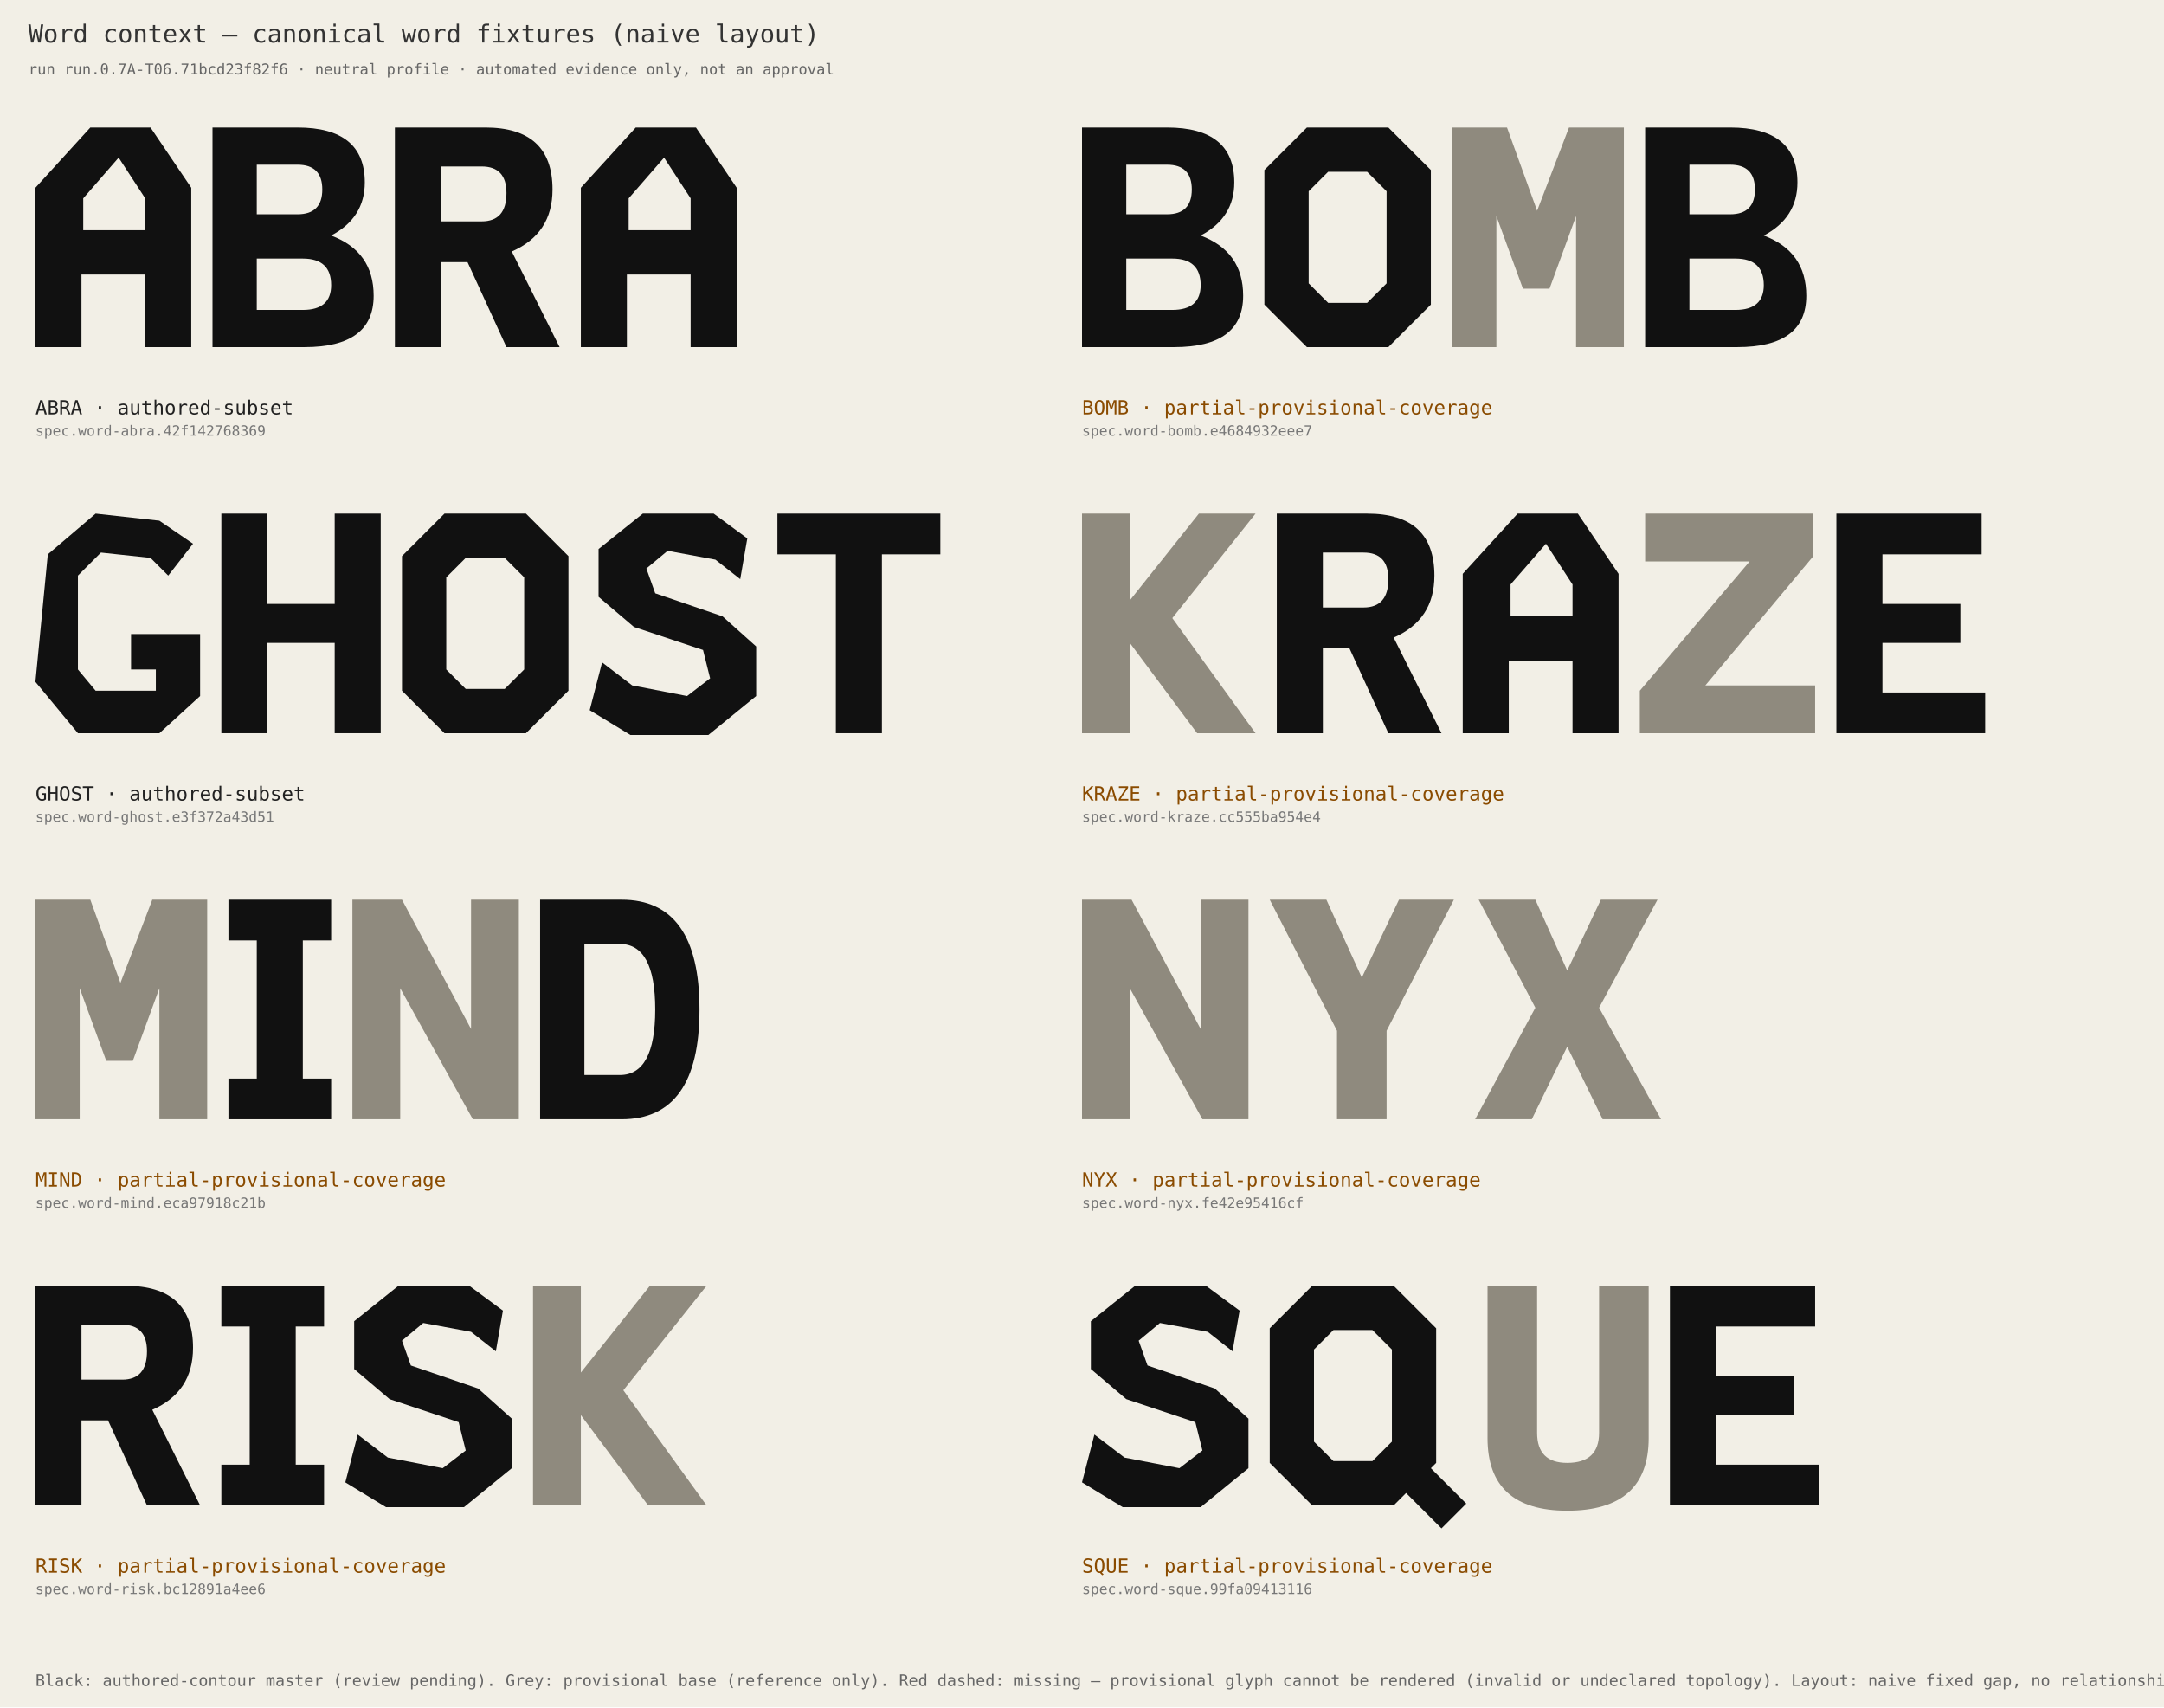
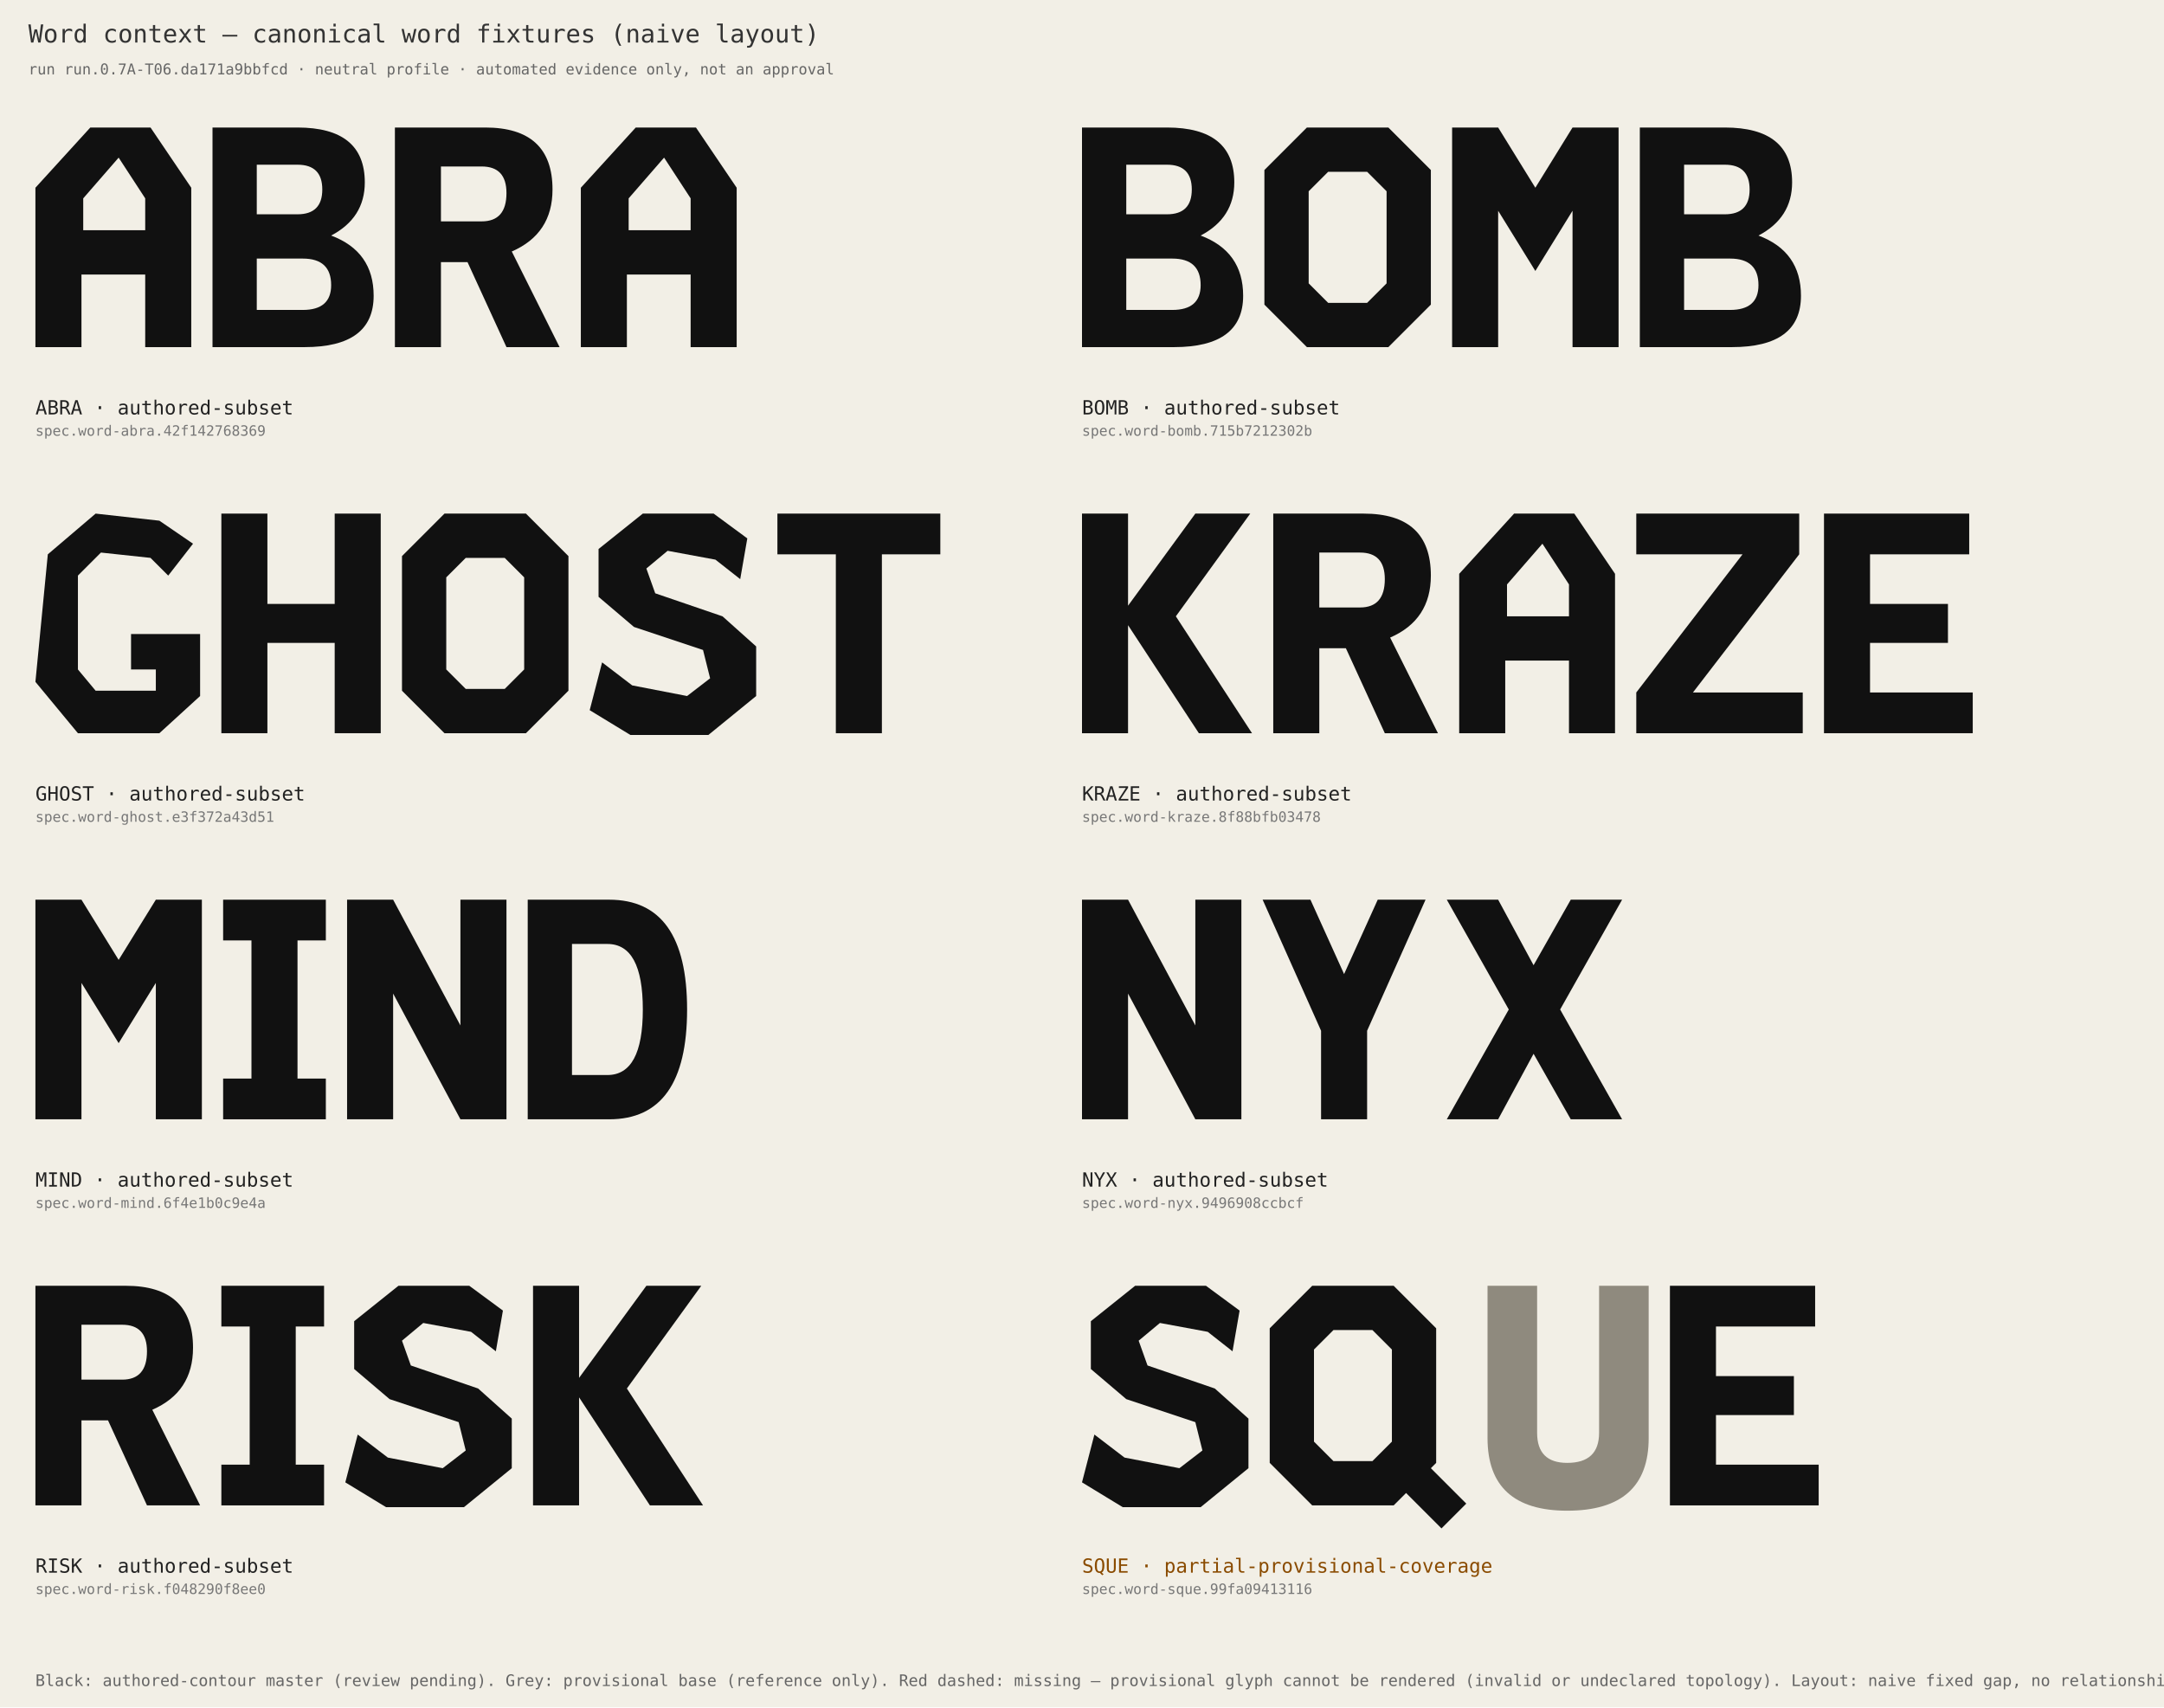
- <svg xmlns="http://www.w3.org/2000/svg" viewBox="0 0 611 482" width="1222" height="964" font-family="monospace" data-run-id="run.0.7A-T06.71bcd23f82f6" data-plate-renderer="proof-plates/1.0.0">
+ <svg xmlns="http://www.w3.org/2000/svg" viewBox="0 0 611 482" width="1222" height="964" font-family="monospace" data-run-id="run.0.7A-T06.da171a9bbfcd" data-plate-renderer="proof-plates/1.0.0">
  <rect x="0" y="0" width="611" height="482" fill="#f2efe6" />
  <text x="8" y="12" font-size="7" fill="#333">Word context — canonical word fixtures (naive layout)</text>
-   <text x="8" y="21" font-size="4.2" fill="#666">run run.0.7A-T06.71bcd23f82f6 · neutral profile · automated evidence only, not an approval</text>
+   <text x="8" y="21" font-size="4.2" fill="#666">run run.0.7A-T06.da171a9bbfcd · neutral profile · automated evidence only, not an approval</text>
  <g data-specimen-id="spec.word-abra.42f142768369" data-coverage="authored-subset">
    <g data-slot="0" data-status="rendered" transform="translate(6 32) scale(0.5)">
      <g data-glyph-id="latin.upper.A" data-variant-id="a.master" data-revision="2" data-geometry-hash="e9a15fff589da30bf08c490a9a6896087201eff34876c50f6705cea3101ceb97">
        <path data-role="fill" data-contour-id="glyph.A.contour.outer" d="M8 132 L8 42 L39 8 L73 8 L96 42 L96 132 L70 132 L70 91 L34 91 L34 132 Z M35 66 L70 66 L70 48 L55 25 L35 48 Z" fill="#111111" fill-rule="evenodd" />
      </g>
    </g>
    <g data-slot="1" data-status="rendered" transform="translate(55 32) scale(0.5)">
      <g data-glyph-id="latin.upper.B" data-variant-id="b.master" data-revision="2" data-geometry-hash="d63d11e73aba8a950b7cee49d4389879afcf2baaad795ef0d6b37f1bc1801a0f">
        <path data-role="fill" data-contour-id="glyph.B.contour.outer" d="M10 8 L58 8 Q96 8 96 39 Q96 59 77 69 Q101 78 101 103 Q101 132 62 132 L10 132 Z M35 29 L35 57 L58 57 Q72 57 72 43 Q72 29 58 29 Z M35 82 L35 111 L61 111 Q77 111 77 97 Q77 82 61 82 Z" fill="#111111" fill-rule="evenodd" />
      </g>
    </g>
    <g data-slot="2" data-status="rendered" transform="translate(106.5 32) scale(0.5)">
      <g data-glyph-id="latin.upper.R" data-variant-id="r.master" data-revision="2" data-geometry-hash="296004717abcb1189d0fe08b15a21e778f335b5213ee9a52cf070d03a511d47d">
        <path data-role="fill" data-contour-id="glyph.R.contour.outer" d="M10 132 L10 8 L61 8 Q99 8 99 43 Q99 68 76 78 L103 132 L73 132 L51 84 L36 84 L36 132 Z M36 30 L36 61 L59 61 Q73 61 73 45 Q73 30 59 30 Z" fill="#111111" fill-rule="evenodd" />
      </g>
    </g>
    <g data-slot="3" data-status="rendered" transform="translate(160 32) scale(0.5)">
      <g data-glyph-id="latin.upper.A" data-variant-id="a.master" data-revision="2" data-geometry-hash="e9a15fff589da30bf08c490a9a6896087201eff34876c50f6705cea3101ceb97">
        <path data-role="fill" data-contour-id="glyph.A.contour.outer" d="M8 132 L8 42 L39 8 L73 8 L96 42 L96 132 L70 132 L70 91 L34 91 L34 132 Z M35 66 L70 66 L70 48 L55 25 L35 48 Z" fill="#111111" fill-rule="evenodd" />
      </g>
    </g>
    <text x="10" y="117" font-size="5.5" fill="#222">ABRA · authored-subset</text>
    <text x="10" y="123" font-size="4" fill="#777">spec.word-abra.42f142768369</text>
  </g>
-   <g data-specimen-id="spec.word-bomb.e4684932eee7" data-coverage="partial-provisional-coverage">
+   <g data-specimen-id="spec.word-bomb.715b7212302b" data-coverage="authored-subset">
    <g data-slot="0" data-status="rendered" transform="translate(300.5 32) scale(0.5)">
      <g data-glyph-id="latin.upper.B" data-variant-id="b.master" data-revision="2" data-geometry-hash="d63d11e73aba8a950b7cee49d4389879afcf2baaad795ef0d6b37f1bc1801a0f">
        <path data-role="fill" data-contour-id="glyph.B.contour.outer" d="M10 8 L58 8 Q96 8 96 39 Q96 59 77 69 Q101 78 101 103 Q101 132 62 132 L10 132 Z M35 29 L35 57 L58 57 Q72 57 72 43 Q72 29 58 29 Z M35 82 L35 111 L61 111 Q77 111 77 97 Q77 82 61 82 Z" fill="#111111" fill-rule="evenodd" />
      </g>
    </g>
    <g data-slot="1" data-status="rendered" transform="translate(354 32) scale(0.5)">
      <g data-glyph-id="latin.upper.O" data-variant-id="o.master" data-revision="2" data-geometry-hash="c4804eb56ee64be9f4f3f1b4f71e24d07e436b2d49e7423f574af9228787f152">
        <path data-role="fill" data-contour-id="glyph.O.contour.outer" d="M30 8 L76 8 L100 32 L100 108 L76 132 L30 132 L6 108 L6 32 Z M42 33 L31 44 L31 96 L42 107 L64 107 L75 96 L75 44 L64 33 Z" fill="#111111" fill-rule="evenodd" />
      </g>
    </g>
-     <g data-slot="2" data-status="rendered-provisional" transform="translate(406.5 32) scale(0.5)">
-       <g data-glyph-id="latin.upper.M" data-variant-id="m.provisional" data-revision="1" data-geometry-hash="2d0de0830333be6045710391402cc0a88e210c09dd122b79a39f5264a06ceb81">
-         <path data-role="fill" data-contour-id="glyph.M.contour.outer" d="M7 132 L7 8 L38 8 L55 55 L73 8 L104 8 L104 132 L77 132 L77 58 L62 99 L47 99 L32 58 L32 132 Z" fill="#8f8a7e" fill-rule="evenodd" />
-       </g>
-     </g>
-     <g data-slot="3" data-status="rendered" transform="translate(459.5 32) scale(0.5)">
+     <g data-slot="2" data-status="rendered" transform="translate(405 32) scale(0.5)">
+       <g data-glyph-id="latin.upper.M" data-variant-id="m.master" data-revision="2" data-geometry-hash="fcf83ac3fc8c511fad5901ad8fbe27281f3d5bb8428f53c49ed03524fbfc9040">
+         <path data-role="fill" data-contour-id="glyph.M.contour.outer" d="M10 132 L10 8 L36 8 L57 42 L78 8 L104 8 L104 132 L78 132 L78 55 L57 89 L36 55 L36 132 Z" fill="#111111" fill-rule="evenodd" />
+       </g>
+     </g>
+     <g data-slot="3" data-status="rendered" transform="translate(458 32) scale(0.5)">
      <g data-glyph-id="latin.upper.B" data-variant-id="b.master" data-revision="2" data-geometry-hash="d63d11e73aba8a950b7cee49d4389879afcf2baaad795ef0d6b37f1bc1801a0f">
        <path data-role="fill" data-contour-id="glyph.B.contour.outer" d="M10 8 L58 8 Q96 8 96 39 Q96 59 77 69 Q101 78 101 103 Q101 132 62 132 L10 132 Z M35 29 L35 57 L58 57 Q72 57 72 43 Q72 29 58 29 Z M35 82 L35 111 L61 111 Q77 111 77 97 Q77 82 61 82 Z" fill="#111111" fill-rule="evenodd" />
      </g>
    </g>
-     <text x="305.5" y="117" font-size="5.5" fill="#8a4b00">BOMB · partial-provisional-coverage</text>
-     <text x="305.5" y="123" font-size="4" fill="#777">spec.word-bomb.e4684932eee7</text>
+     <text x="305.5" y="117" font-size="5.5" fill="#222">BOMB · authored-subset</text>
+     <text x="305.5" y="123" font-size="4" fill="#777">spec.word-bomb.715b7212302b</text>
  </g>
  <g data-specimen-id="spec.word-ghost.e3f372a43d51" data-coverage="authored-subset">
    <g data-slot="0" data-status="rendered" transform="translate(7.5 141) scale(0.5)">
      <g data-glyph-id="latin.upper.G" data-variant-id="g.master" data-revision="2" data-geometry-hash="c148c58c1f4e599ca2e7b932e7bff9838fcbf1dbbadf4f4c810fe02469d3f6ae">
        <path data-role="fill" data-contour-id="glyph.G.contour.outer" d="M94 25 L80 43 L70 33 L42 30 L29 43 L29 96 L39 108 L73 108 L73 96 L59 96 L59 76 L98 76 L98 111 L75 132 L29 132 L5 103 L12 31 L39 8 L75 12 Z" fill="#111111" fill-rule="evenodd" />
      </g>
    </g>
    <g data-slot="1" data-status="rendered" transform="translate(57.5 141) scale(0.5)">
      <g data-glyph-id="latin.upper.H" data-variant-id="h.master" data-revision="2" data-geometry-hash="3fcff0be501ee919a502812d79d4775b558186c87611dfe4f8f2a7a56d270db1">
        <path data-role="fill" data-contour-id="glyph.H.contour.outer" d="M10 132 L10 8 L36 8 L36 59 L74 59 L74 8 L100 8 L100 132 L74 132 L74 81 L36 81 L36 132 Z" fill="#111111" fill-rule="evenodd" />
      </g>
    </g>
    <g data-slot="2" data-status="rendered" transform="translate(110.5 141) scale(0.5)">
      <g data-glyph-id="latin.upper.O" data-variant-id="o.master" data-revision="2" data-geometry-hash="c4804eb56ee64be9f4f3f1b4f71e24d07e436b2d49e7423f574af9228787f152">
        <path data-role="fill" data-contour-id="glyph.O.contour.outer" d="M30 8 L76 8 L100 32 L100 108 L76 132 L30 132 L6 108 L6 32 Z M42 33 L31 44 L31 96 L42 107 L64 107 L75 96 L75 44 L64 33 Z" fill="#111111" fill-rule="evenodd" />
      </g>
    </g>
    <g data-slot="3" data-status="rendered" transform="translate(164 141) scale(0.5)">
      <g data-glyph-id="latin.upper.S" data-variant-id="s.master" data-revision="2" data-geometry-hash="cbeacc65e147b242a1ee01903cac8c83df57dd166d6335a865566b97ed6c85b9">
        <path data-role="fill" data-contour-id="glyph.S.contour.outer" d="M94 22 L90 45 L76 34 L49 29 L37 39 L42 53 L80 66 L99 83 L99 111 L72 133 L28 133 L5 119 L12 92 L29 105 L60 111 L73 101 L69 85 L30 72 L10 55 L10 28 L35 8 L75 8 Z" fill="#111111" fill-rule="evenodd" />
      </g>
    </g>
    <g data-slot="4" data-status="rendered" transform="translate(216.5 141) scale(0.5)">
      <g data-glyph-id="latin.upper.T" data-variant-id="t.master" data-revision="2" data-geometry-hash="5ec6397a01d9a242f085095c8b716fa303dfa824bb2f1a87dcfa0e269caaa008">
        <path data-role="fill" data-contour-id="glyph.T.contour.outer" d="M6 8 L98 8 L98 31 L65 31 L65 132 L39 132 L39 31 L6 31 Z" fill="#111111" fill-rule="evenodd" />
      </g>
    </g>
    <text x="10" y="226" font-size="5.5" fill="#222">GHOST · authored-subset</text>
    <text x="10" y="232" font-size="4" fill="#777">spec.word-ghost.e3f372a43d51</text>
  </g>
-   <g data-specimen-id="spec.word-kraze.cc555ba954e4" data-coverage="partial-provisional-coverage">
-     <g data-slot="0" data-status="rendered-provisional" transform="translate(300.5 141) scale(0.5)">
-       <g data-glyph-id="latin.upper.K" data-variant-id="k.provisional" data-revision="1" data-geometry-hash="2d8faa633817fadc3ef97d32853672f650d3ded673d5f01591237bd3acaf71b1">
-         <path data-role="fill" data-contour-id="glyph.K.contour.outer" d="M10 8 L37 8 L37 57 L76 8 L108 8 L61 67 L108 132 L75 132 L37 81 L37 132 L10 132 Z" fill="#8f8a7e" fill-rule="evenodd" />
-       </g>
-     </g>
-     <g data-slot="1" data-status="rendered" transform="translate(355.5 141) scale(0.5)">
+   <g data-specimen-id="spec.word-kraze.8f88bfb03478" data-coverage="authored-subset">
+     <g data-slot="0" data-status="rendered" transform="translate(300.5 141) scale(0.5)">
+       <g data-glyph-id="latin.upper.K" data-variant-id="k.master" data-revision="2" data-geometry-hash="68895485b99cb7de706fec34abb2a6fd1e57825761e6c84568fe507e5c51d27a">
+         <path data-role="fill" data-contour-id="glyph.K.contour.outer" d="M10 8 L36 8 L36 60 L74 8 L105 8 L63 66 L106 132 L76 132 L36 71 L36 132 L10 132 Z" fill="#111111" fill-rule="evenodd" />
+       </g>
+     </g>
+     <g data-slot="1" data-status="rendered" transform="translate(354.5 141) scale(0.5)">
      <g data-glyph-id="latin.upper.R" data-variant-id="r.master" data-revision="2" data-geometry-hash="296004717abcb1189d0fe08b15a21e778f335b5213ee9a52cf070d03a511d47d">
        <path data-role="fill" data-contour-id="glyph.R.contour.outer" d="M10 132 L10 8 L61 8 Q99 8 99 43 Q99 68 76 78 L103 132 L73 132 L51 84 L36 84 L36 132 Z M36 30 L36 61 L59 61 Q73 61 73 45 Q73 30 59 30 Z" fill="#111111" fill-rule="evenodd" />
      </g>
    </g>
-     <g data-slot="2" data-status="rendered" transform="translate(409 141) scale(0.5)">
+     <g data-slot="2" data-status="rendered" transform="translate(408 141) scale(0.5)">
      <g data-glyph-id="latin.upper.A" data-variant-id="a.master" data-revision="2" data-geometry-hash="e9a15fff589da30bf08c490a9a6896087201eff34876c50f6705cea3101ceb97">
        <path data-role="fill" data-contour-id="glyph.A.contour.outer" d="M8 132 L8 42 L39 8 L73 8 L96 42 L96 132 L70 132 L70 91 L34 91 L34 132 Z M35 66 L70 66 L70 48 L55 25 L35 48 Z" fill="#111111" fill-rule="evenodd" />
      </g>
    </g>
-     <g data-slot="3" data-status="rendered-provisional" transform="translate(460.5 141) scale(0.5)">
-       <g data-glyph-id="latin.upper.Z" data-variant-id="z.provisional" data-revision="1" data-geometry-hash="08db8898d7f4a7e7112742c050c134c88db6c31d22b4cfebdc341eb18e7b4ddc">
-         <path data-role="fill" data-contour-id="glyph.Z.contour.outer" d="M8 8 L103 8 L103 32 L42 105 L104 105 L104 132 L5 132 L5 108 L67 35 L8 35 Z" fill="#8f8a7e" fill-rule="evenodd" />
-       </g>
-     </g>
-     <g data-slot="4" data-status="rendered" transform="translate(513.5 141) scale(0.5)">
+     <g data-slot="3" data-status="rendered" transform="translate(458 141) scale(0.5)">
+       <g data-glyph-id="latin.upper.Z" data-variant-id="z.master" data-revision="2" data-geometry-hash="5fc2f48d57f716f7afca5e80b66e585991ff30fa041ea34db945f8592660110e">
+         <path data-role="fill" data-contour-id="glyph.Z.contour.outer" d="M8 8 L100 8 L100 31 L40 109 L102 109 L102 132 L8 132 L8 109 L68 31 L8 31 Z" fill="#111111" fill-rule="evenodd" />
+       </g>
+     </g>
+     <g data-slot="4" data-status="rendered" transform="translate(510 141) scale(0.5)">
      <g data-glyph-id="latin.upper.E" data-variant-id="e.master" data-revision="2" data-geometry-hash="6d0d94b025a2920a1c89d32d161168d5e01111af569e910b56cae4ec5c0bf388">
        <path data-role="fill" data-contour-id="glyph.E.contour.outer" d="M10 132 L10 8 L92 8 L92 31 L36 31 L36 59 L80 59 L80 81 L36 81 L36 109 L94 109 L94 132 Z" fill="#111111" fill-rule="evenodd" />
      </g>
    </g>
-     <text x="305.5" y="226" font-size="5.5" fill="#8a4b00">KRAZE · partial-provisional-coverage</text>
-     <text x="305.5" y="232" font-size="4" fill="#777">spec.word-kraze.cc555ba954e4</text>
-   </g>
-   <g data-specimen-id="spec.word-mind.eca97918c21b" data-coverage="partial-provisional-coverage">
-     <g data-slot="0" data-status="rendered-provisional" transform="translate(6.5 250) scale(0.5)">
-       <g data-glyph-id="latin.upper.M" data-variant-id="m.provisional" data-revision="1" data-geometry-hash="2d0de0830333be6045710391402cc0a88e210c09dd122b79a39f5264a06ceb81">
-         <path data-role="fill" data-contour-id="glyph.M.contour.outer" d="M7 132 L7 8 L38 8 L55 55 L73 8 L104 8 L104 132 L77 132 L77 58 L62 99 L47 99 L32 58 L32 132 Z" fill="#8f8a7e" fill-rule="evenodd" />
-       </g>
-     </g>
-     <g data-slot="1" data-status="rendered" transform="translate(57.5 250) scale(0.5)">
+     <text x="305.5" y="226" font-size="5.5" fill="#222">KRAZE · authored-subset</text>
+     <text x="305.5" y="232" font-size="4" fill="#777">spec.word-kraze.8f88bfb03478</text>
+   </g>
+   <g data-specimen-id="spec.word-mind.6f4e1b0c9e4a" data-coverage="authored-subset">
+     <g data-slot="0" data-status="rendered" transform="translate(5 250) scale(0.5)">
+       <g data-glyph-id="latin.upper.M" data-variant-id="m.master" data-revision="2" data-geometry-hash="fcf83ac3fc8c511fad5901ad8fbe27281f3d5bb8428f53c49ed03524fbfc9040">
+         <path data-role="fill" data-contour-id="glyph.M.contour.outer" d="M10 132 L10 8 L36 8 L57 42 L78 8 L104 8 L104 132 L78 132 L78 55 L57 89 L36 55 L36 132 Z" fill="#111111" fill-rule="evenodd" />
+       </g>
+     </g>
+     <g data-slot="1" data-status="rendered" transform="translate(56 250) scale(0.5)">
      <g data-glyph-id="latin.upper.I" data-variant-id="i.master" data-revision="2" data-geometry-hash="a1e2f023a3a0a814bd364ed2ee8c9a9885c852d60998f178e50d4e78f6e5dc57">
        <path data-role="fill" data-contour-id="glyph.I.contour.outer" d="M14 8 L72 8 L72 31 L56 31 L56 109 L72 109 L72 132 L14 132 L14 109 L30 109 L30 31 L14 31 Z" fill="#111111" fill-rule="evenodd" />
      </g>
    </g>
-     <g data-slot="2" data-status="rendered-provisional" transform="translate(95 250) scale(0.5)">
-       <g data-glyph-id="latin.upper.N" data-variant-id="n.provisional" data-revision="1" data-geometry-hash="ce4ab16f96f15a9d0b9004975eff7d8bf64fa3d65a07844ba74a9c33b3dcbffc">
-         <path data-role="fill" data-contour-id="glyph.N.contour.outer" d="M9 132 L9 8 L37 8 L76 81 L76 8 L103 8 L103 132 L77 132 L36 58 L36 132 Z" fill="#8f8a7e" fill-rule="evenodd" />
-       </g>
-     </g>
-     <g data-slot="3" data-status="rendered" transform="translate(147.5 250) scale(0.5)">
+     <g data-slot="2" data-status="rendered" transform="translate(93 250) scale(0.5)">
+       <g data-glyph-id="latin.upper.N" data-variant-id="n.master" data-revision="2" data-geometry-hash="89de935df103460348c3e8b328231be933335e85c547658b651e3b43a7e9ef75">
+         <path data-role="fill" data-contour-id="glyph.N.contour.outer" d="M10 132 L10 8 L36 8 L74 79 L74 8 L100 8 L100 132 L74 132 L36 61 L36 132 Z" fill="#111111" fill-rule="evenodd" />
+       </g>
+     </g>
+     <g data-slot="3" data-status="rendered" transform="translate(144 250) scale(0.5)">
      <g data-glyph-id="latin.upper.D" data-variant-id="d.master" data-revision="2" data-geometry-hash="1aba4ce4d17869e06ecf85ac2443faad24d6acdfa7a10637f7523fb4429d299a">
        <path data-role="fill" data-contour-id="glyph.D.contour.outer" d="M10 8 L56 8 Q100 8 100 70 Q100 132 56 132 L10 132 Z M35 33 L35 107 L55 107 Q75 107 75 70 Q75 33 55 33 Z" fill="#111111" fill-rule="evenodd" />
      </g>
    </g>
-     <text x="10" y="335" font-size="5.5" fill="#8a4b00">MIND · partial-provisional-coverage</text>
-     <text x="10" y="341" font-size="4" fill="#777">spec.word-mind.eca97918c21b</text>
-   </g>
-   <g data-specimen-id="spec.word-nyx.fe42e95416cf" data-coverage="partial-provisional-coverage">
-     <g data-slot="0" data-status="rendered-provisional" transform="translate(301 250) scale(0.5)">
-       <g data-glyph-id="latin.upper.N" data-variant-id="n.provisional" data-revision="1" data-geometry-hash="ce4ab16f96f15a9d0b9004975eff7d8bf64fa3d65a07844ba74a9c33b3dcbffc">
-         <path data-role="fill" data-contour-id="glyph.N.contour.outer" d="M9 132 L9 8 L37 8 L76 81 L76 8 L103 8 L103 132 L77 132 L36 58 L36 132 Z" fill="#8f8a7e" fill-rule="evenodd" />
-       </g>
-     </g>
-     <g data-slot="1" data-status="rendered-provisional" transform="translate(356 250) scale(0.5)">
-       <g data-glyph-id="latin.upper.Y" data-variant-id="y.provisional" data-revision="1" data-geometry-hash="728b137f22b205f19749e15c27fc86b15bfa47389789a6603623d584c05c815b">
-         <path data-role="fill" data-contour-id="glyph.Y.contour.outer" d="M5 8 L37 8 L57 52 L78 8 L109 8 L71 82 L71 132 L43 132 L43 82 Z" fill="#8f8a7e" fill-rule="evenodd" />
-       </g>
-     </g>
-     <g data-slot="2" data-status="rendered-provisional" transform="translate(414 250) scale(0.5)">
-       <g data-glyph-id="latin.upper.X" data-variant-id="x.provisional" data-revision="1" data-geometry-hash="25a5da3a6abb92917e92c4f1d39675776b18e6ab258b0f49c4ec1aa75f2735e1">
-         <path data-role="fill" data-contour-id="glyph.X.contour.outer" d="M7 8 L39 8 L57 48 L76 8 L108 8 L75 69 L110 132 L77 132 L57 91 L37 132 L5 132 L39 69 Z" fill="#8f8a7e" fill-rule="evenodd" />
-       </g>
-     </g>
-     <text x="305.5" y="335" font-size="5.5" fill="#8a4b00">NYX · partial-provisional-coverage</text>
-     <text x="305.5" y="341" font-size="4" fill="#777">spec.word-nyx.fe42e95416cf</text>
-   </g>
-   <g data-specimen-id="spec.word-risk.bc12891a4ee6" data-coverage="partial-provisional-coverage">
+     <text x="10" y="335" font-size="5.5" fill="#222">MIND · authored-subset</text>
+     <text x="10" y="341" font-size="4" fill="#777">spec.word-mind.6f4e1b0c9e4a</text>
+   </g>
+   <g data-specimen-id="spec.word-nyx.9496908ccbcf" data-coverage="authored-subset">
+     <g data-slot="0" data-status="rendered" transform="translate(300.5 250) scale(0.5)">
+       <g data-glyph-id="latin.upper.N" data-variant-id="n.master" data-revision="2" data-geometry-hash="89de935df103460348c3e8b328231be933335e85c547658b651e3b43a7e9ef75">
+         <path data-role="fill" data-contour-id="glyph.N.contour.outer" d="M10 132 L10 8 L36 8 L74 79 L74 8 L100 8 L100 132 L74 132 L36 61 L36 132 Z" fill="#111111" fill-rule="evenodd" />
+       </g>
+     </g>
+     <g data-slot="1" data-status="rendered" transform="translate(353.5 250) scale(0.5)">
+       <g data-glyph-id="latin.upper.Y" data-variant-id="y.master" data-revision="2" data-geometry-hash="5b670463984a9994f752242cbc4ced2eb45049c810a515a095f67e8d5a824021">
+         <path data-role="fill" data-contour-id="glyph.Y.contour.outer" d="M6 8 L33 8 L52 50 L71 8 L98 8 L65 82 L65 132 L39 132 L39 82 Z" fill="#111111" fill-rule="evenodd" />
+       </g>
+     </g>
+     <g data-slot="2" data-status="rendered" transform="translate(405.5 250) scale(0.5)">
+       <g data-glyph-id="latin.upper.X" data-variant-id="x.master" data-revision="2" data-geometry-hash="3090a1c3d004feedde5a93be3060d95b65dd230ca2ef6cb31d3406ebfe93bab4">
+         <path data-role="fill" data-contour-id="glyph.X.contour.outer" d="M6 8 L35 8 L55 45 L76 8 L105 8 L70 70 L105 132 L76 132 L55 95 L35 132 L6 132 L41 70 Z" fill="#111111" fill-rule="evenodd" />
+       </g>
+     </g>
+     <text x="305.5" y="335" font-size="5.5" fill="#222">NYX · authored-subset</text>
+     <text x="305.5" y="341" font-size="4" fill="#777">spec.word-nyx.9496908ccbcf</text>
+   </g>
+   <g data-specimen-id="spec.word-risk.f048290f8ee0" data-coverage="authored-subset">
    <g data-slot="0" data-status="rendered" transform="translate(5 359) scale(0.5)">
      <g data-glyph-id="latin.upper.R" data-variant-id="r.master" data-revision="2" data-geometry-hash="296004717abcb1189d0fe08b15a21e778f335b5213ee9a52cf070d03a511d47d">
        <path data-role="fill" data-contour-id="glyph.R.contour.outer" d="M10 132 L10 8 L61 8 Q99 8 99 43 Q99 68 76 78 L103 132 L73 132 L51 84 L36 84 L36 132 Z M36 30 L36 61 L59 61 Q73 61 73 45 Q73 30 59 30 Z" fill="#111111" fill-rule="evenodd" />
      </g>
    </g>
    <g data-slot="1" data-status="rendered" transform="translate(55.5 359) scale(0.5)">
      <g data-glyph-id="latin.upper.I" data-variant-id="i.master" data-revision="2" data-geometry-hash="a1e2f023a3a0a814bd364ed2ee8c9a9885c852d60998f178e50d4e78f6e5dc57">
        <path data-role="fill" data-contour-id="glyph.I.contour.outer" d="M14 8 L72 8 L72 31 L56 31 L56 109 L72 109 L72 132 L14 132 L14 109 L30 109 L30 31 L14 31 Z" fill="#111111" fill-rule="evenodd" />
      </g>
    </g>
    <g data-slot="2" data-status="rendered" transform="translate(95 359) scale(0.5)">
      <g data-glyph-id="latin.upper.S" data-variant-id="s.master" data-revision="2" data-geometry-hash="cbeacc65e147b242a1ee01903cac8c83df57dd166d6335a865566b97ed6c85b9">
        <path data-role="fill" data-contour-id="glyph.S.contour.outer" d="M94 22 L90 45 L76 34 L49 29 L37 39 L42 53 L80 66 L99 83 L99 111 L72 133 L28 133 L5 119 L12 92 L29 105 L60 111 L73 101 L69 85 L30 72 L10 55 L10 28 L35 8 L75 8 Z" fill="#111111" fill-rule="evenodd" />
      </g>
    </g>
-     <g data-slot="3" data-status="rendered-provisional" transform="translate(145.5 359) scale(0.5)">
-       <g data-glyph-id="latin.upper.K" data-variant-id="k.provisional" data-revision="1" data-geometry-hash="2d8faa633817fadc3ef97d32853672f650d3ded673d5f01591237bd3acaf71b1">
-         <path data-role="fill" data-contour-id="glyph.K.contour.outer" d="M10 8 L37 8 L37 57 L76 8 L108 8 L61 67 L108 132 L75 132 L37 81 L37 132 L10 132 Z" fill="#8f8a7e" fill-rule="evenodd" />
-       </g>
-     </g>
-     <text x="10" y="444" font-size="5.5" fill="#8a4b00">RISK · partial-provisional-coverage</text>
-     <text x="10" y="450" font-size="4" fill="#777">spec.word-risk.bc12891a4ee6</text>
+     <g data-slot="3" data-status="rendered" transform="translate(145.5 359) scale(0.5)">
+       <g data-glyph-id="latin.upper.K" data-variant-id="k.master" data-revision="2" data-geometry-hash="68895485b99cb7de706fec34abb2a6fd1e57825761e6c84568fe507e5c51d27a">
+         <path data-role="fill" data-contour-id="glyph.K.contour.outer" d="M10 8 L36 8 L36 60 L74 8 L105 8 L63 66 L106 132 L76 132 L36 71 L36 132 L10 132 Z" fill="#111111" fill-rule="evenodd" />
+       </g>
+     </g>
+     <text x="10" y="444" font-size="5.5" fill="#222">RISK · authored-subset</text>
+     <text x="10" y="450" font-size="4" fill="#777">spec.word-risk.f048290f8ee0</text>
  </g>
  <g data-specimen-id="spec.word-sque.99fa09413116" data-coverage="partial-provisional-coverage">
    <g data-slot="0" data-status="rendered" transform="translate(303 359) scale(0.5)">
      <g data-glyph-id="latin.upper.S" data-variant-id="s.master" data-revision="2" data-geometry-hash="cbeacc65e147b242a1ee01903cac8c83df57dd166d6335a865566b97ed6c85b9">
        <path data-role="fill" data-contour-id="glyph.S.contour.outer" d="M94 22 L90 45 L76 34 L49 29 L37 39 L42 53 L80 66 L99 83 L99 111 L72 133 L28 133 L5 119 L12 92 L29 105 L60 111 L73 101 L69 85 L30 72 L10 55 L10 28 L35 8 L75 8 Z" fill="#111111" fill-rule="evenodd" />
      </g>
    </g>
    <g data-slot="1" data-status="rendered" transform="translate(355.5 359) scale(0.5)">
      <g data-glyph-id="latin.upper.Q" data-variant-id="q.master" data-revision="2" data-geometry-hash="dae7043438d8ff42ba896c54d2698fbd0b29a1cb5450f88d44052ed33a7a1257">
        <path data-role="fill" data-contour-id="glyph.Q.contour.outer" d="M30 8 L76 8 L100 32 L100 108 L97 111 L117 131 L103 145 L83 125 L76 132 L30 132 L6 108 L6 32 Z M42 33 L31 44 L31 96 L42 107 L64 107 L75 96 L75 44 L64 33 Z" fill="#111111" fill-rule="evenodd" />
      </g>
    </g>
    <g data-slot="2" data-status="rendered-provisional" transform="translate(415.5 359) scale(0.5)">
      <g data-glyph-id="latin.upper.U" data-variant-id="u.provisional" data-revision="1" data-geometry-hash="473538c6d85ef8e47ee3c8a2e973dd602cb25512b9d48f931574cb971d8ef299">
        <path data-role="fill" data-contour-id="glyph.U.contour.outer" d="M9 8 L37 8 L37 91 Q37 108 54 108 Q72 108 72 91 L72 8 L100 8 L100 94 Q100 135 54 135 Q9 135 9 94 Z" fill="#8f8a7e" fill-rule="evenodd" />
      </g>
    </g>
    <g data-slot="3" data-status="rendered" transform="translate(466.5 359) scale(0.5)">
      <g data-glyph-id="latin.upper.E" data-variant-id="e.master" data-revision="2" data-geometry-hash="6d0d94b025a2920a1c89d32d161168d5e01111af569e910b56cae4ec5c0bf388">
        <path data-role="fill" data-contour-id="glyph.E.contour.outer" d="M10 132 L10 8 L92 8 L92 31 L36 31 L36 59 L80 59 L80 81 L36 81 L36 109 L94 109 L94 132 Z" fill="#111111" fill-rule="evenodd" />
      </g>
    </g>
    <text x="305.5" y="444" font-size="5.5" fill="#8a4b00">SQUE · partial-provisional-coverage</text>
    <text x="305.5" y="450" font-size="4" fill="#777">spec.word-sque.99fa09413116</text>
  </g>
  <text x="10" y="476" font-size="4.5" fill="#666">Black: authored-contour master (review pending). Grey: provisional base (reference only). Red dashed: missing — provisional glyph cannot be rendered (invalid or undeclared topology). Layout: naive fixed gap, no relationship solver.</text>
</svg>
